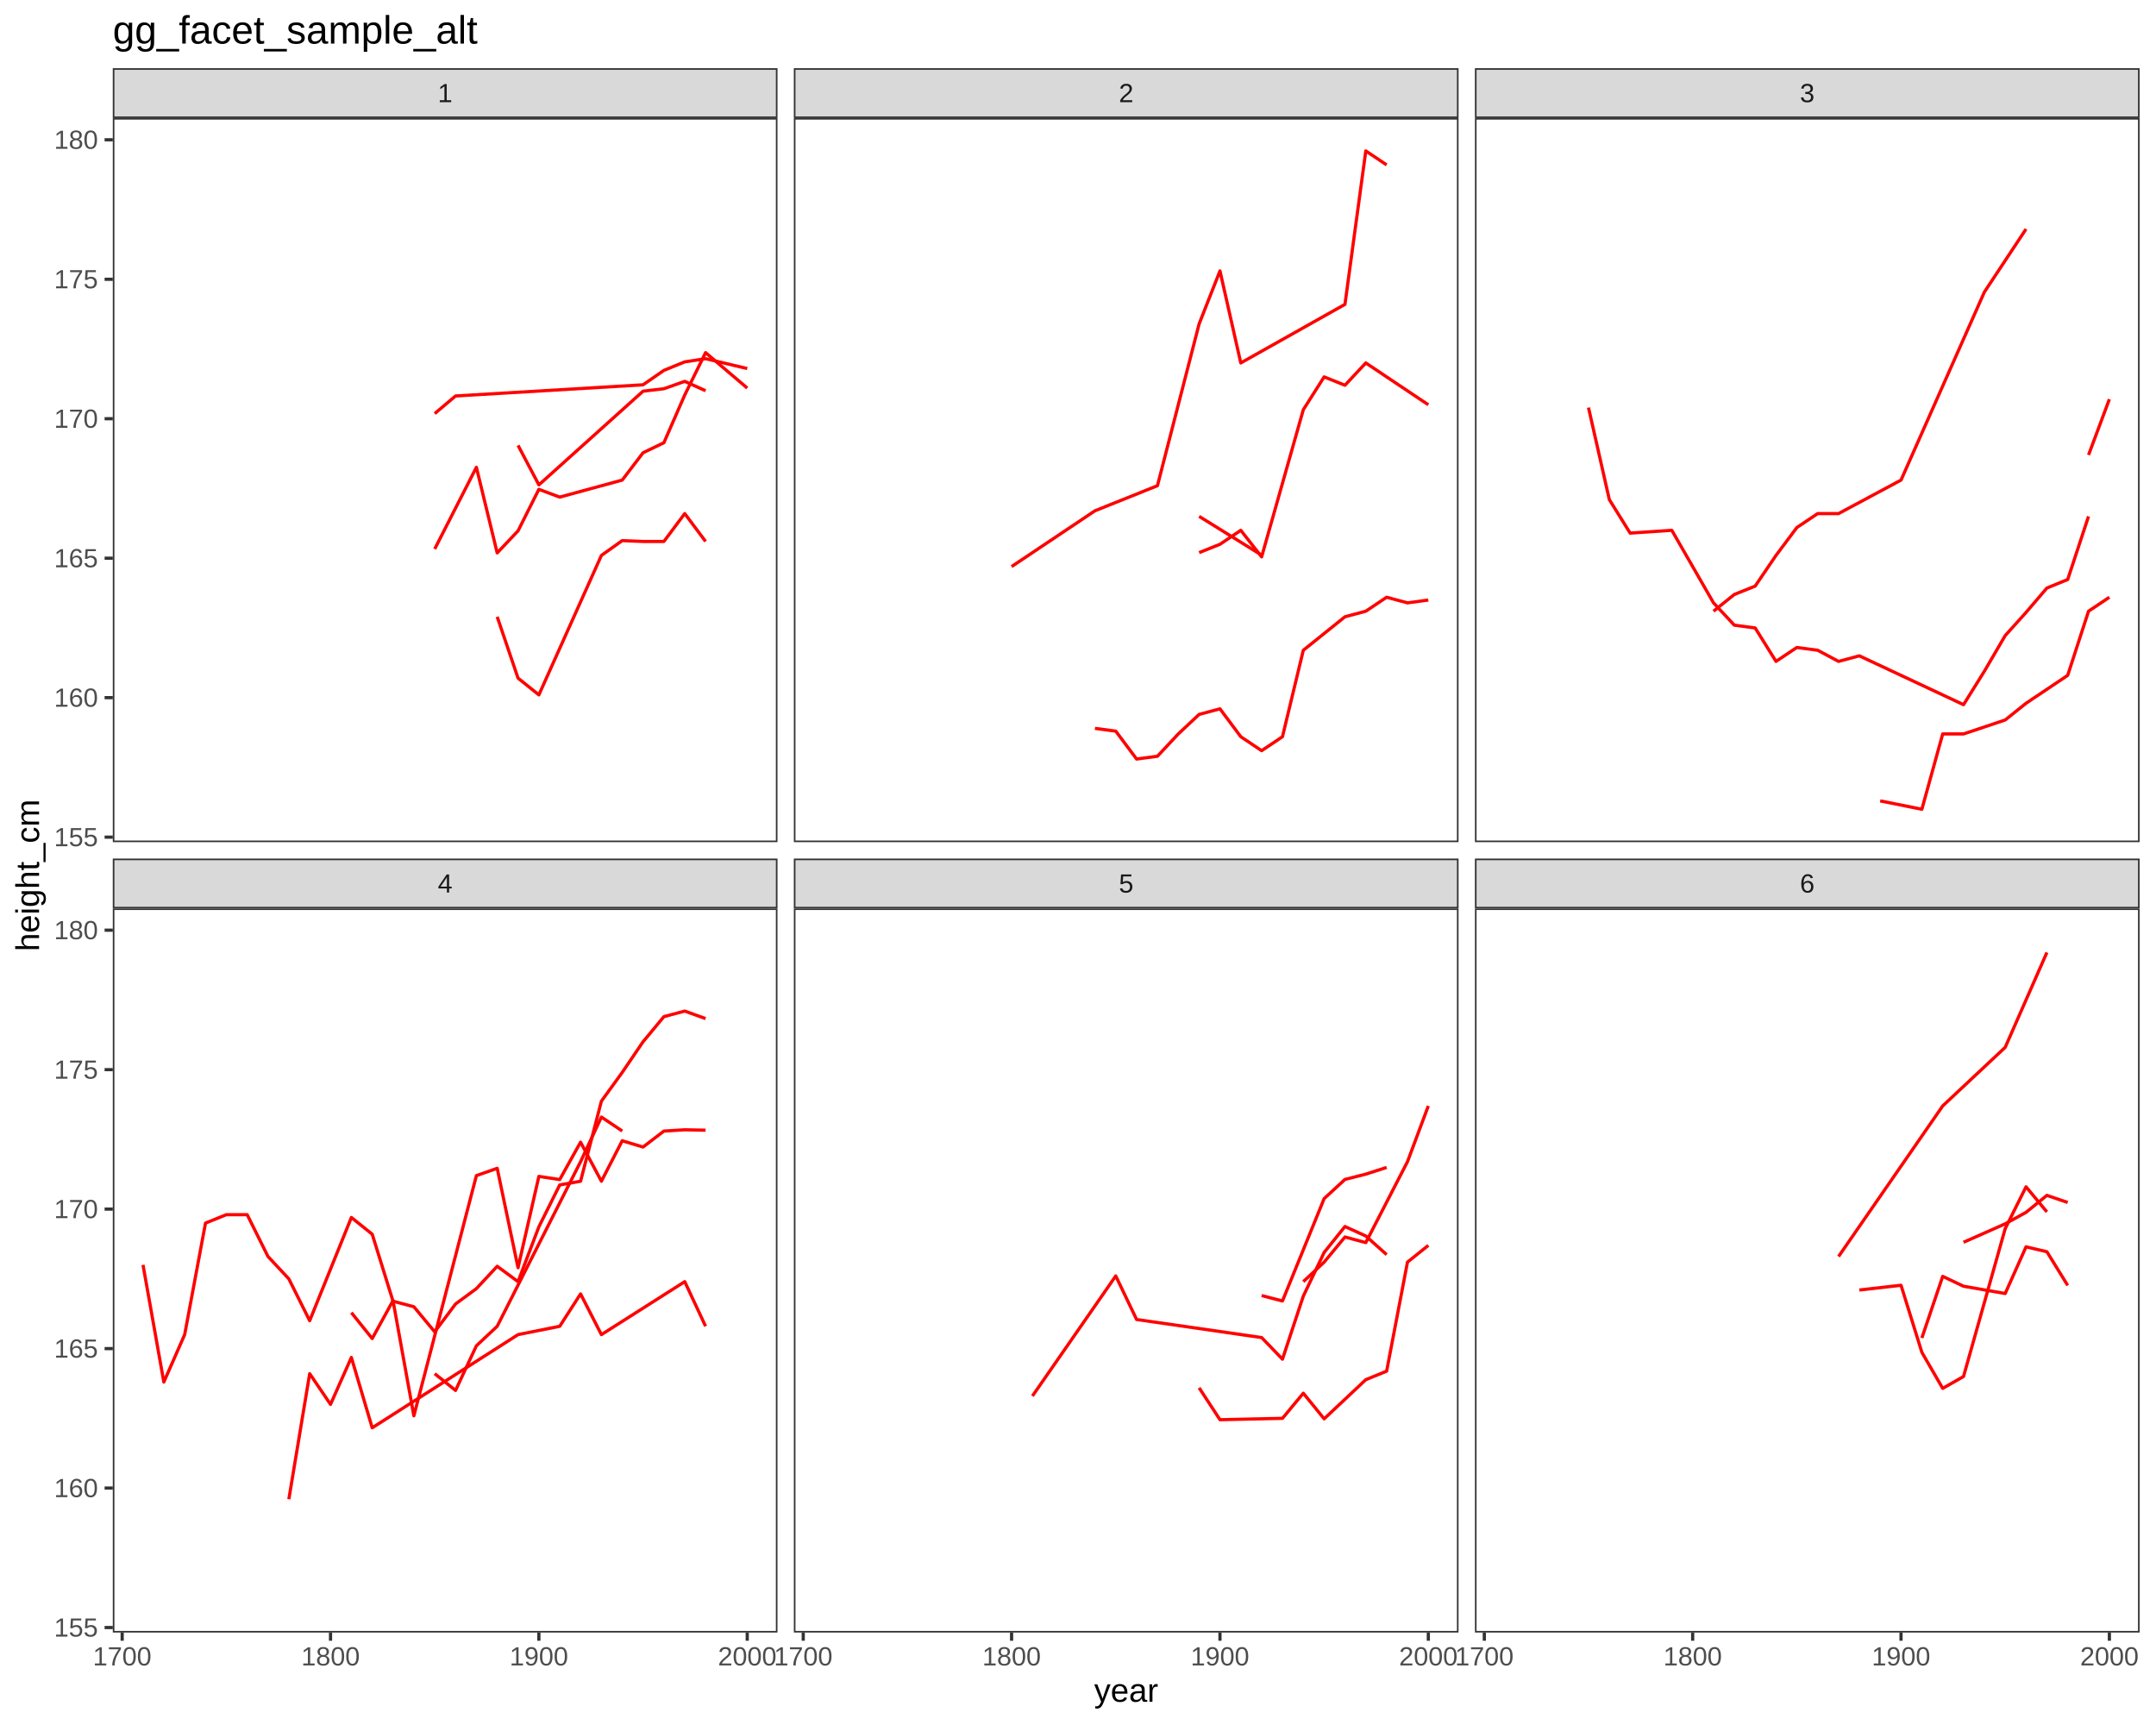
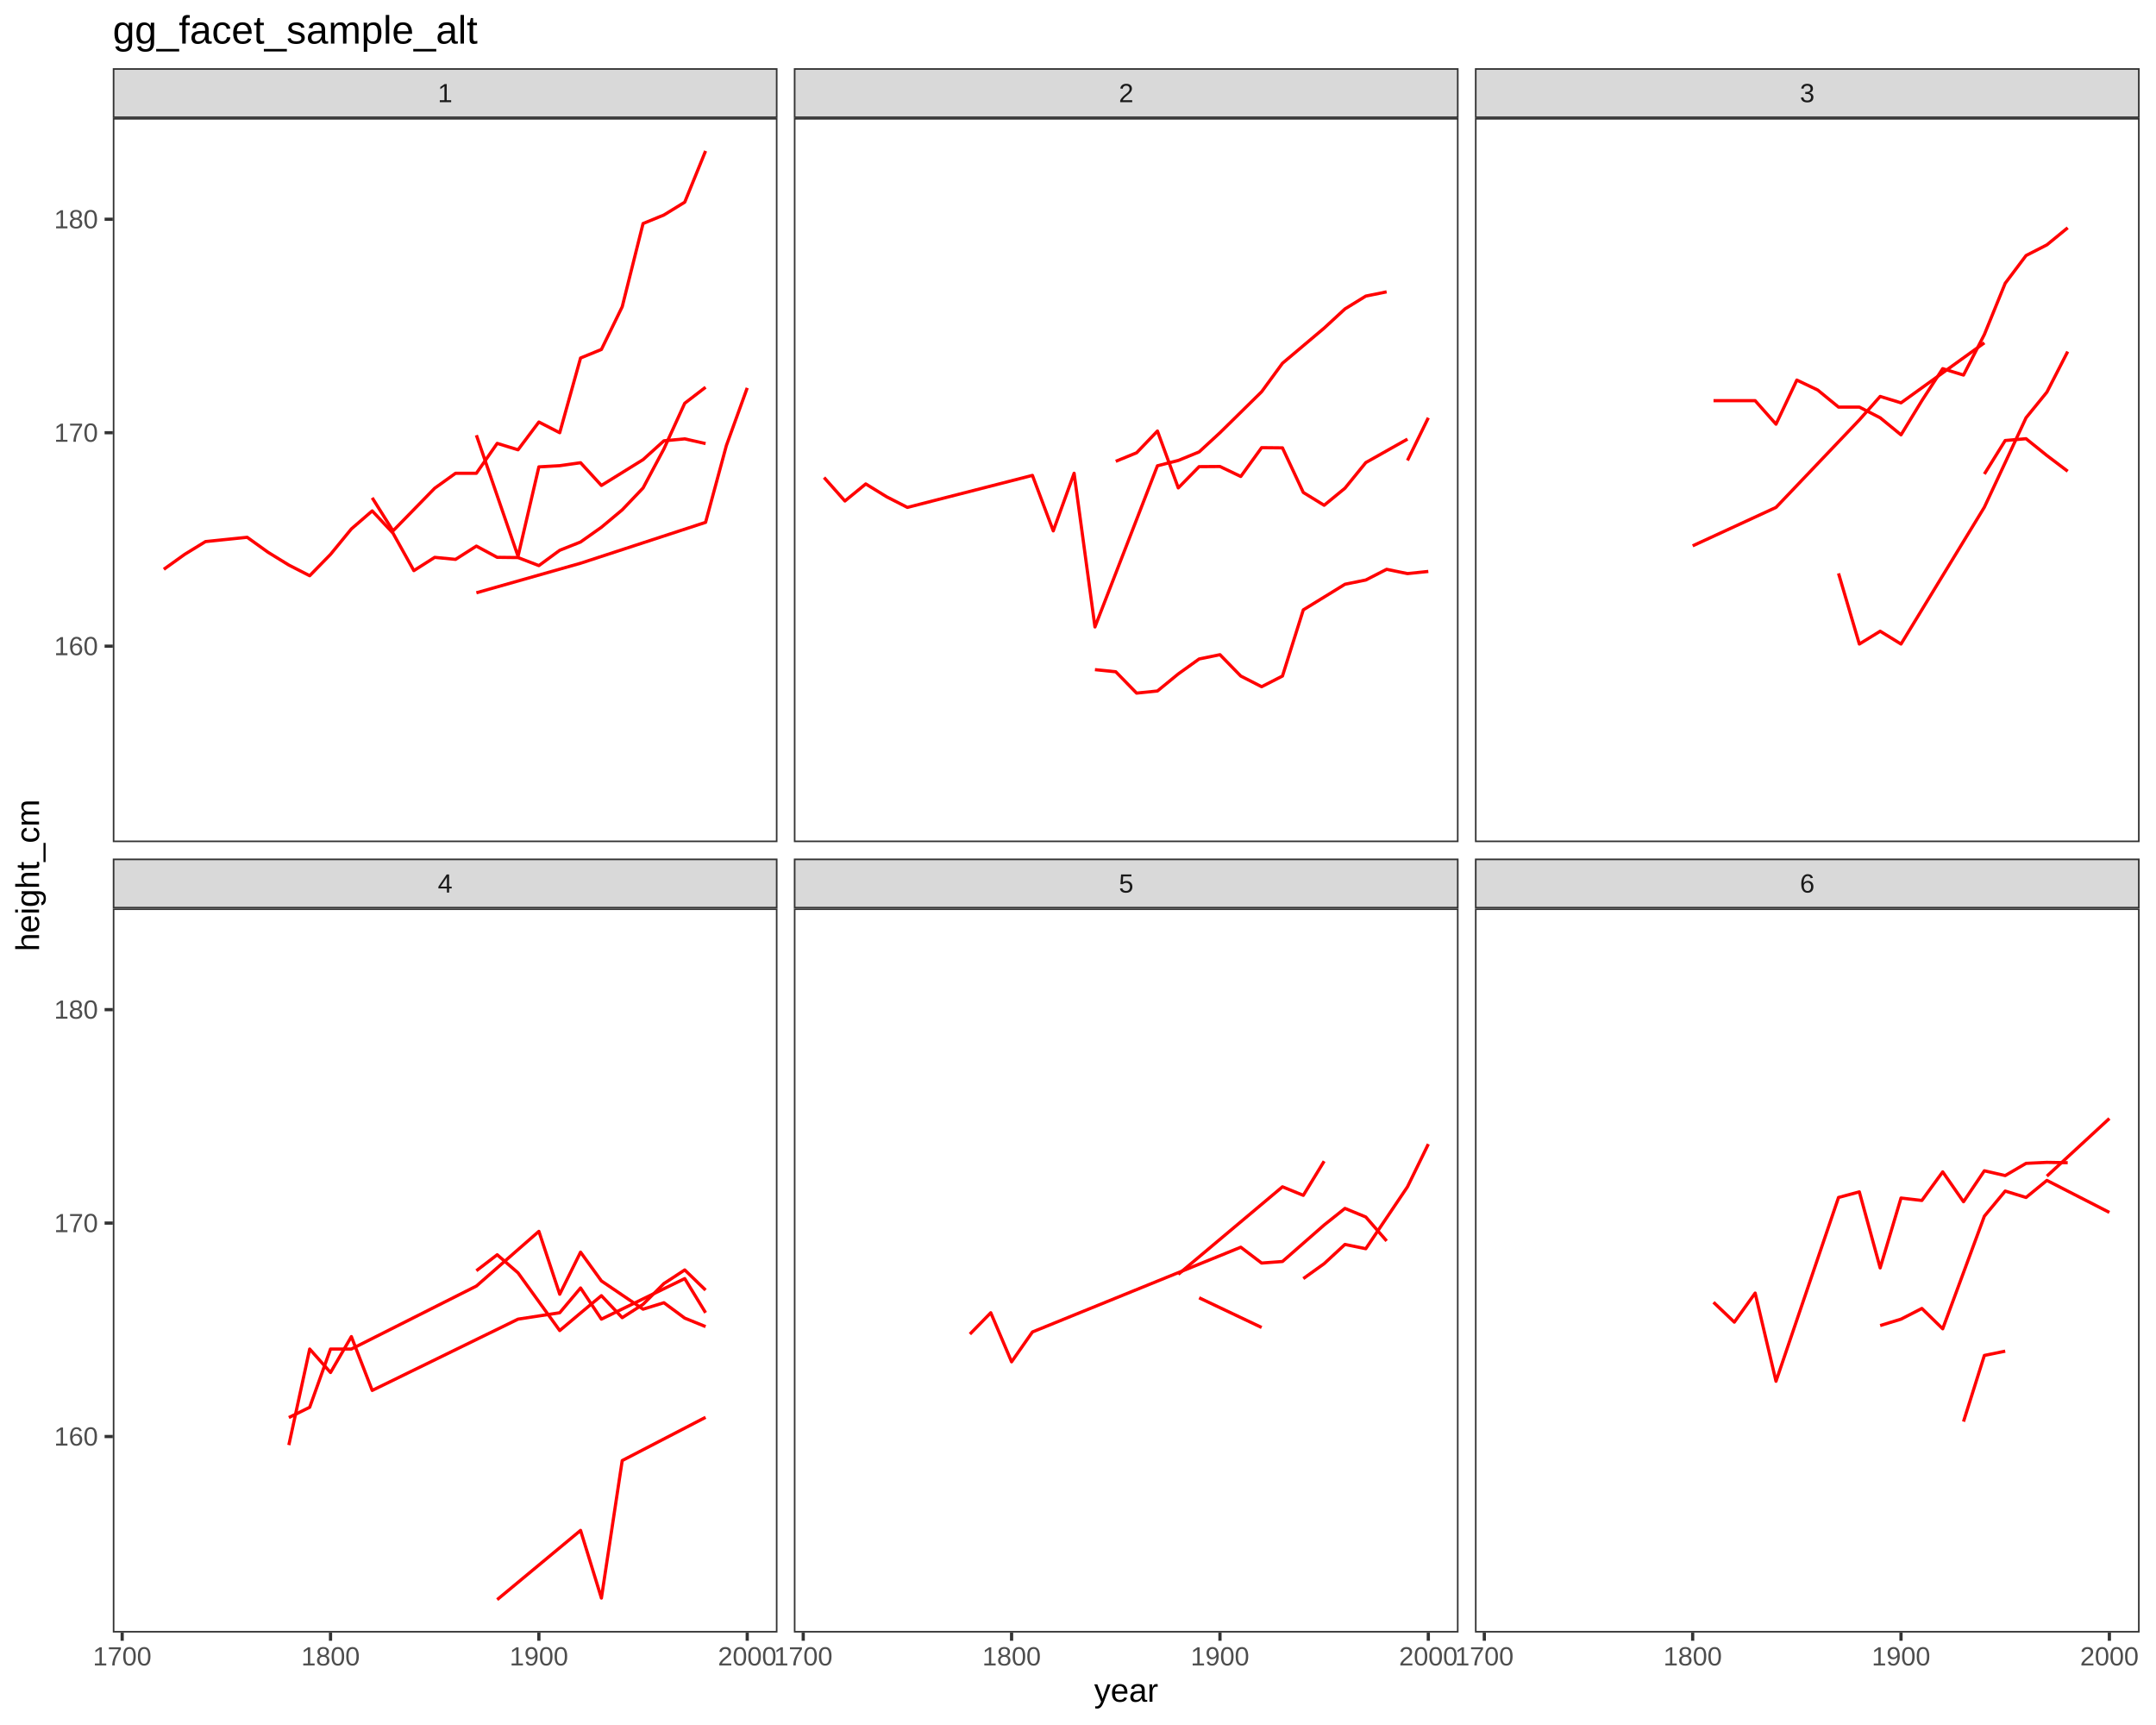
<svg xmlns="http://www.w3.org/2000/svg" viewBox="0 0 720.00 576.00">
  <defs>
    <style type="text/css">
    line, polyline, polygon, path, rect, circle {
      fill: none;
      stroke: #000000;
      stroke-linecap: round;
      stroke-linejoin: round;
      stroke-miterlimit: 10.00;
    }
  </style>
  </defs>
  <rect width="100%" height="100%" style="stroke: none; fill: #FFFFFF;" />
  <rect x="0.00" y="0.00" width="720.00" height="576.00" style="stroke-width: 1.07; stroke: #FFFFFF; fill: #FFFFFF;" />
  <defs>
    <clipPath id="cpMzcuNjd8MjU5LjYzfDI4MS4yMXwzOS40MQ==">
      <rect x="37.67" y="39.41" width="221.97" height="241.80" />
    </clipPath>
  </defs>
  <rect x="37.67" y="39.41" width="221.97" height="241.80" style="stroke-width: 1.07; stroke: none; fill: #FFFFFF;" clip-path="url(#cpMzcuNjd8MjU5LjYzfDI4MS4yMXwzOS40MQ==)" />
-   <polyline points="145.17,138.10 152.13,132.22 214.75,128.49 221.71,123.67 228.67,120.83 235.63,119.77 249.54,123.06 " style="stroke-width: 1.07; stroke: #FF0000; stroke-linecap: butt;" clip-path="url(#cpMzcuNjd8MjU5LjYzfDI4MS4yMXwzOS40MQ==)" />
-   <polyline points="145.17,183.32 159.09,156.03 166.04,184.62 173.00,177.26 179.96,163.39 186.92,165.99 207.79,160.31 214.75,151.18 221.71,147.83 228.67,131.90 235.63,117.75 249.54,129.58 " style="stroke-width: 1.07; stroke: #FF0000; stroke-linecap: butt;" clip-path="url(#cpMzcuNjd8MjU5LjYzfDI4MS4yMXwzOS40MQ==)" />
-   <polyline points="166.04,205.95 173.00,226.44 179.96,232.03 200.84,185.46 207.79,180.52 214.75,180.80 221.71,180.80 228.67,171.49 235.63,180.80 " style="stroke-width: 1.07; stroke: #FF0000; stroke-linecap: butt;" clip-path="url(#cpMzcuNjd8MjU5LjYzfDI4MS4yMXwzOS40MQ==)" />
-   <polyline points="173.00,148.72 179.96,161.90 214.75,130.62 221.71,129.80 228.67,127.34 235.63,130.47 " style="stroke-width: 1.07; stroke: #FF0000; stroke-linecap: butt;" clip-path="url(#cpMzcuNjd8MjU5LjYzfDI4MS4yMXwzOS40MQ==)" />
+   <polyline points="124.30,166.22 131.25,177.27 145.17,163.02 152.13,158.03 159.09,158.03 166.04,148.05 173.00,150.19 179.96,140.92 186.92,144.49 193.88,119.54 200.84,116.69 207.79,102.43 214.75,74.64 221.71,71.79 228.67,67.51 235.63,50.40 " style="stroke-width: 1.07; stroke: #FF0000; stroke-linecap: butt;" clip-path="url(#cpMzcuNjd8MjU5LjYzfDI4MS4yMXwzOS40MQ==)" />
+   <polyline points="159.09,145.31 173.00,185.75 179.96,155.89 186.92,155.50 193.88,154.51 200.84,162.10 214.75,153.48 221.71,147.19 228.67,146.54 235.63,148.12 " style="stroke-width: 1.07; stroke: #FF0000; stroke-linecap: butt;" clip-path="url(#cpMzcuNjd8MjU5LjYzfDI4MS4yMXwzOS40MQ==)" />
+   <polyline points="54.71,190.10 61.67,185.11 68.63,180.84 75.59,180.12 82.55,179.41 89.50,184.40 96.46,188.68 103.42,192.24 110.38,185.11 117.34,176.61 124.30,170.59 131.25,178.04 138.21,190.54 145.17,186.11 152.13,186.78 159.09,182.35 166.04,186.10 173.00,186.18 179.96,188.86 186.92,183.75 193.88,180.98 200.84,176.06 207.79,170.25 214.75,162.95 221.71,149.90 228.67,134.65 235.63,129.30 " style="stroke-width: 1.07; stroke: #FF0000; stroke-linecap: butt;" clip-path="url(#cpMzcuNjd8MjU5LjYzfDI4MS4yMXwzOS40MQ==)" />
+   <polyline points="159.09,197.94 193.88,188.07 235.63,174.42 242.58,148.76 249.54,129.52 " style="stroke-width: 1.07; stroke: #FF0000; stroke-linecap: butt;" clip-path="url(#cpMzcuNjd8MjU5LjYzfDI4MS4yMXwzOS40MQ==)" />
  <rect x="37.67" y="39.41" width="221.97" height="241.80" style="stroke-width: 1.07; stroke: #333333;" clip-path="url(#cpMzcuNjd8MjU5LjYzfDI4MS4yMXwzOS40MQ==)" />
  <defs>
    <clipPath id="cpMC4wMHw3MjAuMDB8NTc2LjAwfDAuMDA=">
      <rect x="0.00" y="0.00" width="720.00" height="576.00" />
    </clipPath>
  </defs>
  <defs>
    <clipPath id="cpMzcuNjd8MjU5LjYzfDU0NS4xM3wzMDMuMzM=">
      <rect x="37.67" y="303.33" width="221.97" height="241.80" />
    </clipPath>
  </defs>
  <rect x="37.67" y="303.33" width="221.97" height="241.80" style="stroke-width: 1.07; stroke: none; fill: #FFFFFF;" clip-path="url(#cpMzcuNjd8MjU5LjYzfDU0NS4xM3wzMDMuMzM=)" />
-   <polyline points="117.34,438.30 124.30,446.96 131.25,434.29 138.21,472.76 159.09,392.56 166.04,390.11 173.00,423.30 179.96,392.81 186.92,393.87 193.88,381.39 200.84,394.43 207.79,380.91 214.75,383.01 221.71,377.68 228.67,377.25 235.63,377.39 " style="stroke-width: 1.07; stroke: #FF0000; stroke-linecap: butt;" clip-path="url(#cpMzcuNjd8MjU5LjYzfDU0NS4xM3wzMDMuMzM=)" />
-   <polyline points="96.46,500.61 103.42,458.69 110.38,468.94 117.34,453.27 124.30,476.76 173.00,445.65 186.92,442.86 193.88,432.05 200.84,445.65 228.67,427.96 235.63,442.86 " style="stroke-width: 1.07; stroke: #FF0000; stroke-linecap: butt;" clip-path="url(#cpMzcuNjd8MjU5LjYzfDU0NS4xM3wzMDMuMzM=)" />
-   <polyline points="145.17,458.69 152.13,464.28 159.09,449.38 166.04,442.86 193.88,387.91 200.84,373.00 207.79,377.66 " style="stroke-width: 1.07; stroke: #FF0000; stroke-linecap: butt;" clip-path="url(#cpMzcuNjd8MjU5LjYzfDU0NS4xM3wzMDMuMzM=)" />
-   <polyline points="47.76,422.37 54.71,461.49 61.67,445.65 68.63,408.40 75.59,405.60 82.55,405.60 89.50,419.57 96.46,427.03 103.42,441.00 117.34,406.53 124.30,412.12 131.25,434.48 138.21,436.34 145.17,444.72 152.13,435.41 159.09,430.29 166.04,422.83 173.00,427.96 179.96,409.64 186.92,395.67 193.88,394.43 200.84,367.69 207.79,358.10 214.75,347.85 221.71,339.47 228.67,337.61 235.63,340.12 " style="stroke-width: 1.07; stroke: #FF0000; stroke-linecap: butt;" clip-path="url(#cpMzcuNjd8MjU5LjYzfDU0NS4xM3wzMDMuMzM=)" />
+   <polyline points="96.46,473.34 103.42,469.91 110.38,450.46 117.34,450.46 159.09,429.43 179.96,411.16 186.92,432.16 193.88,418.11 200.84,427.72 214.75,437.15 221.71,435.00 228.67,440.14 235.63,442.97 " style="stroke-width: 1.07; stroke: #FF0000; stroke-linecap: butt;" clip-path="url(#cpMzcuNjd8MjU5LjYzfDU0NS4xM3wzMDMuMzM=)" />
+   <polyline points="166.04,534.14 193.88,511.02 200.84,533.62 207.79,487.70 235.63,473.26 " style="stroke-width: 1.07; stroke: #FF0000; stroke-linecap: butt;" clip-path="url(#cpMzcuNjd8MjU5LjYzfDU0NS4xM3wzMDMuMzM=)" />
+   <polyline points="96.46,482.53 103.42,450.46 110.38,458.30 117.34,446.31 124.30,464.28 173.00,440.48 186.92,438.34 193.88,430.07 200.84,440.48 228.67,426.94 235.63,438.34 " style="stroke-width: 1.07; stroke: #FF0000; stroke-linecap: butt;" clip-path="url(#cpMzcuNjd8MjU5LjYzfDU0NS4xM3wzMDMuMzM=)" />
+   <polyline points="159.09,424.31 166.04,418.98 173.00,425.02 186.92,444.29 193.88,438.43 200.84,432.64 207.79,439.99 214.75,435.53 221.71,428.60 228.67,424.05 235.63,430.78 " style="stroke-width: 1.07; stroke: #FF0000; stroke-linecap: butt;" clip-path="url(#cpMzcuNjd8MjU5LjYzfDU0NS4xM3wzMDMuMzM=)" />
  <rect x="37.67" y="303.33" width="221.97" height="241.80" style="stroke-width: 1.07; stroke: #333333;" clip-path="url(#cpMzcuNjd8MjU5LjYzfDU0NS4xM3wzMDMuMzM=)" />
  <defs>
    <clipPath id="cpMC4wMHw3MjAuMDB8NTc2LjAwfDAuMDA=">
      <rect x="0.00" y="0.00" width="720.00" height="576.00" />
    </clipPath>
  </defs>
  <defs>
    <clipPath id="cpMjY1LjExfDQ4Ny4wOHwyODEuMjF8MzkuNDE=">
      <rect x="265.11" y="39.41" width="221.97" height="241.80" />
    </clipPath>
  </defs>
  <rect x="265.11" y="39.41" width="221.97" height="241.80" style="stroke-width: 1.07; stroke: none; fill: #FFFFFF;" clip-path="url(#cpMjY1LjExfDQ4Ny4wOHwyODEuMjF8MzkuNDE=)" />
-   <polyline points="337.82,189.19 365.66,170.56 386.53,162.18 400.45,108.15 407.41,90.46 414.36,121.19 449.15,101.63 456.11,50.40 463.07,55.06 " style="stroke-width: 1.07; stroke: #FF0000; stroke-linecap: butt;" clip-path="url(#cpMjY1LjExfDQ4Ny4wOHwyODEuMjF8MzkuNDE=)" />
-   <polyline points="365.66,243.21 372.61,244.14 379.57,253.45 386.53,252.52 393.49,245.07 400.45,238.55 407.41,236.69 414.36,246.00 421.32,250.66 428.28,246.00 435.24,217.13 442.20,211.54 449.15,205.95 456.11,204.09 463.07,199.43 470.03,201.30 476.99,200.36 " style="stroke-width: 1.07; stroke: #FF0000; stroke-linecap: butt;" clip-path="url(#cpMjY1LjExfDQ4Ny4wOHwyODEuMjF8MzkuNDE=)" />
-   <polyline points="400.45,172.42 421.32,185.37 " style="stroke-width: 1.07; stroke: #FF0000; stroke-linecap: butt;" clip-path="url(#cpMjY1LjExfDQ4Ny4wOHwyODEuMjF8MzkuNDE=)" />
-   <polyline points="400.45,184.53 407.41,181.74 414.36,177.08 421.32,185.95 435.24,136.81 442.20,125.85 449.15,128.64 456.11,121.19 476.99,135.16 " style="stroke-width: 1.07; stroke: #FF0000; stroke-linecap: butt;" clip-path="url(#cpMjY1LjExfDQ4Ny4wOHwyODEuMjF8MzkuNDE=)" />
+   <polyline points="470.03,153.75 476.99,139.50 " style="stroke-width: 1.07; stroke: #FF0000; stroke-linecap: butt;" clip-path="url(#cpMjY1LjExfDQ4Ny4wOHwyODEuMjF8MzkuNDE=)" />
+   <polyline points="275.20,159.45 282.16,167.29 289.12,161.59 296.07,165.87 303.03,169.43 344.78,158.74 351.74,177.27 358.70,158.03 365.66,209.35 386.53,155.53 393.49,153.75 400.45,150.90 407.41,144.49 421.32,130.81 428.28,121.30 442.20,109.56 449.15,103.15 456.11,98.87 463.07,97.45 " style="stroke-width: 1.07; stroke: #FF0000; stroke-linecap: butt;" clip-path="url(#cpMjY1LjExfDQ4Ny4wOHwyODEuMjF8MzkuNDE=)" />
+   <polyline points="365.66,223.60 372.61,224.31 379.57,231.44 386.53,230.73 393.49,225.03 400.45,220.04 407.41,218.61 414.36,225.74 421.32,229.30 428.28,225.74 435.24,203.64 442.20,199.37 449.15,195.09 456.11,193.67 463.07,190.10 470.03,191.53 476.99,190.81 " style="stroke-width: 1.07; stroke: #FF0000; stroke-linecap: butt;" clip-path="url(#cpMjY1LjExfDQ4Ny4wOHwyODEuMjF8MzkuNDE=)" />
+   <polyline points="372.61,154.04 379.57,151.19 386.53,143.92 393.49,162.92 400.45,155.82 407.41,155.77 414.36,159.10 421.32,149.48 428.28,149.55 435.24,164.44 442.20,168.72 449.15,163.02 456.11,154.46 470.03,146.62 " style="stroke-width: 1.07; stroke: #FF0000; stroke-linecap: butt;" clip-path="url(#cpMjY1LjExfDQ4Ny4wOHwyODEuMjF8MzkuNDE=)" />
  <rect x="265.11" y="39.41" width="221.97" height="241.80" style="stroke-width: 1.07; stroke: #333333;" clip-path="url(#cpMjY1LjExfDQ4Ny4wOHwyODEuMjF8MzkuNDE=)" />
  <defs>
    <clipPath id="cpMC4wMHw3MjAuMDB8NTc2LjAwfDAuMDA=">
      <rect x="0.00" y="0.00" width="720.00" height="576.00" />
    </clipPath>
  </defs>
  <defs>
    <clipPath id="cpMjY1LjExfDQ4Ny4wOHw1NDUuMTN8MzAzLjMz">
      <rect x="265.11" y="303.33" width="221.97" height="241.80" />
    </clipPath>
  </defs>
  <rect x="265.11" y="303.33" width="221.97" height="241.80" style="stroke-width: 1.07; stroke: none; fill: #FFFFFF;" clip-path="url(#cpMjY1LjExfDQ4Ny4wOHw1NDUuMTN8MzAzLjMz)" />
-   <polyline points="400.45,463.41 407.41,474.06 428.28,473.60 435.24,465.21 442.20,473.76 449.15,467.24 456.11,460.69 463.07,457.85 470.03,421.44 476.99,415.85 " style="stroke-width: 1.07; stroke: #FF0000; stroke-linecap: butt;" clip-path="url(#cpMjY1LjExfDQ4Ny4wOHw1NDUuMTN8MzAzLjMz)" />
-   <polyline points="344.78,466.15 372.61,426.05 379.57,440.60 421.32,446.63 428.28,453.85 435.24,432.80 442.20,418.21 449.15,409.55 456.11,412.72 463.07,418.93 " style="stroke-width: 1.07; stroke: #FF0000; stroke-linecap: butt;" clip-path="url(#cpMjY1LjExfDQ4Ny4wOHw1NDUuMTN8MzAzLjMz)" />
-   <polyline points="435.24,427.96 442.20,421.44 449.15,413.05 456.11,414.92 470.03,387.91 476.99,369.28 " style="stroke-width: 1.07; stroke: #FF0000; stroke-linecap: butt;" clip-path="url(#cpMjY1LjExfDQ4Ny4wOHw1NDUuMTN8MzAzLjMz)" />
-   <polyline points="421.32,432.61 428.28,434.41 442.20,400.23 449.15,393.83 456.11,392.06 463.07,389.82 " style="stroke-width: 1.07; stroke: #FF0000; stroke-linecap: butt;" clip-path="url(#cpMjY1LjExfDQ4Ny4wOHw1NDUuMTN8MzAzLjMz)" />
+   <polyline points="323.91,445.47 330.87,438.34 337.82,454.73 344.78,444.76 414.36,416.46 421.32,421.75 428.28,421.23 442.20,409.04 449.15,403.50 456.11,406.37 463.07,414.37 " style="stroke-width: 1.07; stroke: #FF0000; stroke-linecap: butt;" clip-path="url(#cpMjY1LjExfDQ4Ny4wOHw1NDUuMTN8MzAzLjMz)" />
+   <polyline points="393.49,425.51 428.28,396.29 435.24,399.14 442.20,387.74 " style="stroke-width: 1.07; stroke: #FF0000; stroke-linecap: butt;" clip-path="url(#cpMjY1LjExfDQ4Ny4wOHw1NDUuMTN8MzAzLjMz)" />
+   <polyline points="435.24,426.94 442.20,421.95 449.15,415.53 456.11,416.96 470.03,396.29 476.99,382.03 " style="stroke-width: 1.07; stroke: #FF0000; stroke-linecap: butt;" clip-path="url(#cpMjY1LjExfDQ4Ny4wOHw1NDUuMTN8MzAzLjMz)" />
+   <polyline points="400.45,433.35 421.32,443.26 " style="stroke-width: 1.07; stroke: #FF0000; stroke-linecap: butt;" clip-path="url(#cpMjY1LjExfDQ4Ny4wOHw1NDUuMTN8MzAzLjMz)" />
  <rect x="265.11" y="303.33" width="221.97" height="241.80" style="stroke-width: 1.07; stroke: #333333;" clip-path="url(#cpMjY1LjExfDQ4Ny4wOHw1NDUuMTN8MzAzLjMz)" />
  <defs>
    <clipPath id="cpMC4wMHw3MjAuMDB8NTc2LjAwfDAuMDA=">
      <rect x="0.00" y="0.00" width="720.00" height="576.00" />
    </clipPath>
  </defs>
  <defs>
    <clipPath id="cpNDkyLjU2fDcxNC41MnwyODEuMjF8MzkuNDE=">
      <rect x="492.56" y="39.41" width="221.97" height="241.80" />
    </clipPath>
  </defs>
  <rect x="492.56" y="39.41" width="221.97" height="241.80" style="stroke-width: 1.07; stroke: none; fill: #FFFFFF;" clip-path="url(#cpNDkyLjU2fDcxNC41MnwyODEuMjF8MzkuNDE=)" />
-   <polyline points="572.23,204.09 579.18,198.50 586.14,195.71 593.10,185.46 600.06,176.15 607.02,171.49 613.98,171.49 634.85,160.31 662.68,97.53 676.60,76.48 " style="stroke-width: 1.07; stroke: #FF0000; stroke-linecap: butt;" clip-path="url(#cpNDkyLjU2fDcxNC41MnwyODEuMjF8MzkuNDE=)" />
-   <polyline points="697.47,151.93 704.43,133.30 " style="stroke-width: 1.07; stroke: #FF0000; stroke-linecap: butt;" clip-path="url(#cpNDkyLjU2fDcxNC41MnwyODEuMjF8MzkuNDE=)" />
-   <polyline points="627.89,267.43 641.81,270.22 648.77,245.07 655.72,245.07 669.64,240.41 676.60,234.83 683.56,230.17 690.51,225.51 697.47,204.09 704.43,199.43 " style="stroke-width: 1.07; stroke: #FF0000; stroke-linecap: butt;" clip-path="url(#cpNDkyLjU2fDcxNC41MnwyODEuMjF8MzkuNDE=)" />
-   <polyline points="530.48,136.10 537.44,166.83 544.39,178.01 558.31,177.08 572.23,201.30 579.18,208.75 586.14,209.68 593.10,220.85 600.06,216.20 607.02,217.13 613.98,220.85 620.93,218.99 655.72,235.30 662.68,224.14 669.64,212.23 676.60,204.50 683.56,196.35 690.51,193.51 697.47,172.42 " style="stroke-width: 1.07; stroke: #FF0000; stroke-linecap: butt;" clip-path="url(#cpNDkyLjU2fDcxNC41MnwyODEuMjF8MzkuNDE=)" />
+   <polyline points="572.23,133.79 579.18,133.79 586.14,133.79 593.10,141.64 600.06,126.91 607.02,130.23 613.98,135.93 620.93,135.93 627.89,139.50 634.85,145.20 641.81,133.79 648.77,123.10 655.72,125.24 662.68,111.70 669.64,94.59 676.60,85.33 683.56,81.76 690.51,76.06 " style="stroke-width: 1.07; stroke: #FF0000; stroke-linecap: butt;" clip-path="url(#cpNDkyLjU2fDcxNC41MnwyODEuMjF8MzkuNDE=)" />
+   <polyline points="565.27,182.26 593.10,169.43 620.93,140.21 627.89,132.37 634.85,134.51 662.68,114.47 " style="stroke-width: 1.07; stroke: #FF0000; stroke-linecap: butt;" clip-path="url(#cpNDkyLjU2fDcxNC41MnwyODEuMjF8MzkuNDE=)" />
+   <polyline points="613.98,191.46 620.93,215.05 627.89,210.77 634.85,215.05 662.68,169.36 669.64,154.46 676.60,139.50 683.56,130.94 690.51,117.40 " style="stroke-width: 1.07; stroke: #FF0000; stroke-linecap: butt;" clip-path="url(#cpNDkyLjU2fDcxNC41MnwyODEuMjF8MzkuNDE=)" />
+   <polyline points="662.68,158.29 669.64,147.09 676.60,146.49 683.56,152.10 690.51,157.36 " style="stroke-width: 1.07; stroke: #FF0000; stroke-linecap: butt;" clip-path="url(#cpNDkyLjU2fDcxNC41MnwyODEuMjF8MzkuNDE=)" />
  <rect x="492.56" y="39.41" width="221.97" height="241.80" style="stroke-width: 1.07; stroke: #333333;" clip-path="url(#cpNDkyLjU2fDcxNC41MnwyODEuMjF8MzkuNDE=)" />
  <defs>
    <clipPath id="cpMC4wMHw3MjAuMDB8NTc2LjAwfDAuMDA=">
      <rect x="0.00" y="0.00" width="720.00" height="576.00" />
    </clipPath>
  </defs>
  <defs>
    <clipPath id="cpNDkyLjU2fDcxNC41Mnw1NDUuMTN8MzAzLjMz">
      <rect x="492.56" y="303.33" width="221.97" height="241.80" />
    </clipPath>
  </defs>
  <rect x="492.56" y="303.33" width="221.97" height="241.80" style="stroke-width: 1.07; stroke: none; fill: #FFFFFF;" clip-path="url(#cpNDkyLjU2fDcxNC41Mnw1NDUuMTN8MzAzLjMz)" />
-   <polyline points="620.93,430.75 634.85,429.17 641.81,451.56 648.77,463.60 655.72,459.63 669.64,410.26 676.60,396.29 683.56,404.67 " style="stroke-width: 1.07; stroke: #FF0000; stroke-linecap: butt;" clip-path="url(#cpNDkyLjU2fDcxNC41Mnw1NDUuMTN8MzAzLjMz)" />
-   <polyline points="641.81,446.77 648.77,426.19 655.72,429.49 669.64,431.92 676.60,416.33 683.56,417.97 690.51,429.22 " style="stroke-width: 1.07; stroke: #FF0000; stroke-linecap: butt;" clip-path="url(#cpNDkyLjU2fDcxNC41Mnw1NDUuMTN8MzAzLjMz)" />
-   <polyline points="613.98,419.57 648.77,369.28 669.64,349.72 683.56,318.05 " style="stroke-width: 1.07; stroke: #FF0000; stroke-linecap: butt;" clip-path="url(#cpNDkyLjU2fDcxNC41Mnw1NDUuMTN8MzAzLjMz)" />
-   <polyline points="655.72,414.81 669.64,408.65 676.60,404.82 683.56,399.15 690.51,401.52 " style="stroke-width: 1.07; stroke: #FF0000; stroke-linecap: butt;" clip-path="url(#cpNDkyLjU2fDcxNC41Mnw1NDUuMTN8MzAzLjMz)" />
+   <polyline points="655.72,474.69 662.68,452.60 669.64,451.17 " style="stroke-width: 1.07; stroke: #FF0000; stroke-linecap: butt;" clip-path="url(#cpNDkyLjU2fDcxNC41Mnw1NDUuMTN8MzAzLjMz)" />
+   <polyline points="572.23,434.85 579.18,441.48 586.14,431.78 593.10,461.22 613.98,399.85 620.93,397.98 627.89,423.37 634.85,400.04 641.81,400.85 648.77,391.30 655.72,401.28 662.68,390.94 669.64,392.54 676.60,388.46 683.56,388.13 690.51,388.24 " style="stroke-width: 1.07; stroke: #FF0000; stroke-linecap: butt;" clip-path="url(#cpNDkyLjU2fDcxNC41Mnw1NDUuMTN8MzAzLjMz)" />
+   <polyline points="683.56,392.73 704.43,373.48 " style="stroke-width: 1.07; stroke: #FF0000; stroke-linecap: butt;" clip-path="url(#cpNDkyLjU2fDcxNC41Mnw1NDUuMTN8MzAzLjMz)" />
+   <polyline points="627.89,442.62 634.85,440.48 641.81,436.91 648.77,443.71 662.68,406.10 669.64,397.71 676.60,399.85 683.56,394.15 704.43,404.84 " style="stroke-width: 1.07; stroke: #FF0000; stroke-linecap: butt;" clip-path="url(#cpNDkyLjU2fDcxNC41Mnw1NDUuMTN8MzAzLjMz)" />
  <rect x="492.56" y="303.33" width="221.97" height="241.80" style="stroke-width: 1.07; stroke: #333333;" clip-path="url(#cpNDkyLjU2fDcxNC41Mnw1NDUuMTN8MzAzLjMz)" />
  <defs>
    <clipPath id="cpMC4wMHw3MjAuMDB8NTc2LjAwfDAuMDA=">
      <rect x="0.00" y="0.00" width="720.00" height="576.00" />
    </clipPath>
  </defs>
  <defs>
    <clipPath id="cpMzcuNjd8MjU5LjYzfDMwMy4zM3wyODYuNjk=">
      <rect x="37.67" y="286.69" width="221.97" height="16.64" />
    </clipPath>
  </defs>
  <rect x="37.67" y="286.69" width="221.97" height="16.64" style="stroke-width: 1.07; stroke: #333333; fill: #D9D9D9;" clip-path="url(#cpMzcuNjd8MjU5LjYzfDMwMy4zM3wyODYuNjk=)" />
  <g clip-path="url(#cpMzcuNjd8MjU5LjYzfDMwMy4zM3wyODYuNjk=)">
    <text x="146.20" y="298.04" style="font-size: 8.80px; fill: #1A1A1A; font-family: Liberation Sans;" textLength="4.89px" lengthAdjust="spacingAndGlyphs">4</text>
  </g>
  <defs>
    <clipPath id="cpMC4wMHw3MjAuMDB8NTc2LjAwfDAuMDA=">
      <rect x="0.00" y="0.00" width="720.00" height="576.00" />
    </clipPath>
  </defs>
  <defs>
    <clipPath id="cpMjY1LjExfDQ4Ny4wOHwzMDMuMzN8Mjg2LjY5">
      <rect x="265.11" y="286.69" width="221.97" height="16.64" />
    </clipPath>
  </defs>
  <rect x="265.11" y="286.69" width="221.97" height="16.64" style="stroke-width: 1.07; stroke: #333333; fill: #D9D9D9;" clip-path="url(#cpMjY1LjExfDQ4Ny4wOHwzMDMuMzN8Mjg2LjY5)" />
  <g clip-path="url(#cpMjY1LjExfDQ4Ny4wOHwzMDMuMzN8Mjg2LjY5)">
    <text x="373.65" y="298.04" style="font-size: 8.80px; fill: #1A1A1A; font-family: Liberation Sans;" textLength="4.89px" lengthAdjust="spacingAndGlyphs">5</text>
  </g>
  <defs>
    <clipPath id="cpMC4wMHw3MjAuMDB8NTc2LjAwfDAuMDA=">
      <rect x="0.00" y="0.00" width="720.00" height="576.00" />
    </clipPath>
  </defs>
  <defs>
    <clipPath id="cpNDkyLjU2fDcxNC41MnwzMDMuMzN8Mjg2LjY5">
      <rect x="492.56" y="286.69" width="221.97" height="16.64" />
    </clipPath>
  </defs>
  <rect x="492.56" y="286.69" width="221.97" height="16.64" style="stroke-width: 1.07; stroke: #333333; fill: #D9D9D9;" clip-path="url(#cpNDkyLjU2fDcxNC41MnwzMDMuMzN8Mjg2LjY5)" />
  <g clip-path="url(#cpNDkyLjU2fDcxNC41MnwzMDMuMzN8Mjg2LjY5)">
    <text x="601.09" y="298.04" style="font-size: 8.80px; fill: #1A1A1A; font-family: Liberation Sans;" textLength="4.89px" lengthAdjust="spacingAndGlyphs">6</text>
  </g>
  <defs>
    <clipPath id="cpMC4wMHw3MjAuMDB8NTc2LjAwfDAuMDA=">
      <rect x="0.00" y="0.00" width="720.00" height="576.00" />
    </clipPath>
  </defs>
  <defs>
    <clipPath id="cpMzcuNjd8MjU5LjYzfDM5LjQxfDIyLjc3">
      <rect x="37.67" y="22.77" width="221.97" height="16.64" />
    </clipPath>
  </defs>
  <rect x="37.67" y="22.77" width="221.97" height="16.64" style="stroke-width: 1.07; stroke: #333333; fill: #D9D9D9;" clip-path="url(#cpMzcuNjd8MjU5LjYzfDM5LjQxfDIyLjc3)" />
  <g clip-path="url(#cpMzcuNjd8MjU5LjYzfDM5LjQxfDIyLjc3)">
    <text x="146.20" y="34.12" style="font-size: 8.80px; fill: #1A1A1A; font-family: Liberation Sans;" textLength="4.89px" lengthAdjust="spacingAndGlyphs">1</text>
  </g>
  <defs>
    <clipPath id="cpMC4wMHw3MjAuMDB8NTc2LjAwfDAuMDA=">
      <rect x="0.00" y="0.00" width="720.00" height="576.00" />
    </clipPath>
  </defs>
  <defs>
    <clipPath id="cpMjY1LjExfDQ4Ny4wOHwzOS40MXwyMi43Nw==">
      <rect x="265.11" y="22.77" width="221.97" height="16.64" />
    </clipPath>
  </defs>
  <rect x="265.11" y="22.77" width="221.97" height="16.64" style="stroke-width: 1.07; stroke: #333333; fill: #D9D9D9;" clip-path="url(#cpMjY1LjExfDQ4Ny4wOHwzOS40MXwyMi43Nw==)" />
  <g clip-path="url(#cpMjY1LjExfDQ4Ny4wOHwzOS40MXwyMi43Nw==)">
    <text x="373.65" y="34.12" style="font-size: 8.80px; fill: #1A1A1A; font-family: Liberation Sans;" textLength="4.89px" lengthAdjust="spacingAndGlyphs">2</text>
  </g>
  <defs>
    <clipPath id="cpMC4wMHw3MjAuMDB8NTc2LjAwfDAuMDA=">
      <rect x="0.00" y="0.00" width="720.00" height="576.00" />
    </clipPath>
  </defs>
  <defs>
    <clipPath id="cpNDkyLjU2fDcxNC41MnwzOS40MXwyMi43Nw==">
      <rect x="492.56" y="22.77" width="221.97" height="16.64" />
    </clipPath>
  </defs>
  <rect x="492.56" y="22.77" width="221.97" height="16.64" style="stroke-width: 1.07; stroke: #333333; fill: #D9D9D9;" clip-path="url(#cpNDkyLjU2fDcxNC41MnwzOS40MXwyMi43Nw==)" />
  <g clip-path="url(#cpNDkyLjU2fDcxNC41MnwzOS40MXwyMi43Nw==)">
    <text x="601.09" y="34.12" style="font-size: 8.80px; fill: #1A1A1A; font-family: Liberation Sans;" textLength="4.89px" lengthAdjust="spacingAndGlyphs">3</text>
  </g>
  <defs>
    <clipPath id="cpMC4wMHw3MjAuMDB8NTc2LjAwfDAuMDA=">
      <rect x="0.00" y="0.00" width="720.00" height="576.00" />
    </clipPath>
  </defs>
  <polyline points="40.80,547.87 40.80,545.13 " style="stroke-width: 1.07; stroke: #333333; stroke-linecap: butt;" clip-path="url(#cpMC4wMHw3MjAuMDB8NTc2LjAwfDAuMDA=)" />
  <polyline points="110.38,547.87 110.38,545.13 " style="stroke-width: 1.07; stroke: #333333; stroke-linecap: butt;" clip-path="url(#cpMC4wMHw3MjAuMDB8NTc2LjAwfDAuMDA=)" />
  <polyline points="179.96,547.87 179.96,545.13 " style="stroke-width: 1.07; stroke: #333333; stroke-linecap: butt;" clip-path="url(#cpMC4wMHw3MjAuMDB8NTc2LjAwfDAuMDA=)" />
  <polyline points="249.54,547.87 249.54,545.13 " style="stroke-width: 1.07; stroke: #333333; stroke-linecap: butt;" clip-path="url(#cpMC4wMHw3MjAuMDB8NTc2LjAwfDAuMDA=)" />
  <g clip-path="url(#cpMC4wMHw3MjAuMDB8NTc2LjAwfDAuMDA=)">
    <text x="31.02" y="556.11" style="font-size: 8.80px; fill: #4D4D4D; font-family: Liberation Sans;" textLength="19.56px" lengthAdjust="spacingAndGlyphs">1700</text>
  </g>
  <g clip-path="url(#cpMC4wMHw3MjAuMDB8NTc2LjAwfDAuMDA=)">
    <text x="100.60" y="556.11" style="font-size: 8.80px; fill: #4D4D4D; font-family: Liberation Sans;" textLength="19.56px" lengthAdjust="spacingAndGlyphs">1800</text>
  </g>
  <g clip-path="url(#cpMC4wMHw3MjAuMDB8NTc2LjAwfDAuMDA=)">
    <text x="170.18" y="556.11" style="font-size: 8.80px; fill: #4D4D4D; font-family: Liberation Sans;" textLength="19.56px" lengthAdjust="spacingAndGlyphs">1900</text>
  </g>
  <g clip-path="url(#cpMC4wMHw3MjAuMDB8NTc2LjAwfDAuMDA=)">
    <text x="239.76" y="556.11" style="font-size: 8.80px; fill: #4D4D4D; font-family: Liberation Sans;" textLength="19.56px" lengthAdjust="spacingAndGlyphs">2000</text>
  </g>
  <polyline points="268.24,547.87 268.24,545.13 " style="stroke-width: 1.07; stroke: #333333; stroke-linecap: butt;" clip-path="url(#cpMC4wMHw3MjAuMDB8NTc2LjAwfDAuMDA=)" />
  <polyline points="337.82,547.87 337.82,545.13 " style="stroke-width: 1.07; stroke: #333333; stroke-linecap: butt;" clip-path="url(#cpMC4wMHw3MjAuMDB8NTc2LjAwfDAuMDA=)" />
  <polyline points="407.41,547.87 407.41,545.13 " style="stroke-width: 1.07; stroke: #333333; stroke-linecap: butt;" clip-path="url(#cpMC4wMHw3MjAuMDB8NTc2LjAwfDAuMDA=)" />
  <polyline points="476.99,547.87 476.99,545.13 " style="stroke-width: 1.07; stroke: #333333; stroke-linecap: butt;" clip-path="url(#cpMC4wMHw3MjAuMDB8NTc2LjAwfDAuMDA=)" />
  <g clip-path="url(#cpMC4wMHw3MjAuMDB8NTc2LjAwfDAuMDA=)">
    <text x="258.46" y="556.11" style="font-size: 8.80px; fill: #4D4D4D; font-family: Liberation Sans;" textLength="19.56px" lengthAdjust="spacingAndGlyphs">1700</text>
  </g>
  <g clip-path="url(#cpMC4wMHw3MjAuMDB8NTc2LjAwfDAuMDA=)">
    <text x="328.04" y="556.11" style="font-size: 8.80px; fill: #4D4D4D; font-family: Liberation Sans;" textLength="19.56px" lengthAdjust="spacingAndGlyphs">1800</text>
  </g>
  <g clip-path="url(#cpMC4wMHw3MjAuMDB8NTc2LjAwfDAuMDA=)">
    <text x="397.62" y="556.11" style="font-size: 8.80px; fill: #4D4D4D; font-family: Liberation Sans;" textLength="19.56px" lengthAdjust="spacingAndGlyphs">1900</text>
  </g>
  <g clip-path="url(#cpMC4wMHw3MjAuMDB8NTc2LjAwfDAuMDA=)">
    <text x="467.21" y="556.11" style="font-size: 8.80px; fill: #4D4D4D; font-family: Liberation Sans;" textLength="19.56px" lengthAdjust="spacingAndGlyphs">2000</text>
  </g>
  <polyline points="495.69,547.87 495.69,545.13 " style="stroke-width: 1.07; stroke: #333333; stroke-linecap: butt;" clip-path="url(#cpMC4wMHw3MjAuMDB8NTc2LjAwfDAuMDA=)" />
  <polyline points="565.27,547.87 565.27,545.13 " style="stroke-width: 1.07; stroke: #333333; stroke-linecap: butt;" clip-path="url(#cpMC4wMHw3MjAuMDB8NTc2LjAwfDAuMDA=)" />
  <polyline points="634.85,547.87 634.85,545.13 " style="stroke-width: 1.07; stroke: #333333; stroke-linecap: butt;" clip-path="url(#cpMC4wMHw3MjAuMDB8NTc2LjAwfDAuMDA=)" />
  <polyline points="704.43,547.87 704.43,545.13 " style="stroke-width: 1.07; stroke: #333333; stroke-linecap: butt;" clip-path="url(#cpMC4wMHw3MjAuMDB8NTc2LjAwfDAuMDA=)" />
  <g clip-path="url(#cpMC4wMHw3MjAuMDB8NTc2LjAwfDAuMDA=)">
    <text x="485.91" y="556.11" style="font-size: 8.80px; fill: #4D4D4D; font-family: Liberation Sans;" textLength="19.56px" lengthAdjust="spacingAndGlyphs">1700</text>
  </g>
  <g clip-path="url(#cpMC4wMHw3MjAuMDB8NTc2LjAwfDAuMDA=)">
    <text x="555.49" y="556.11" style="font-size: 8.80px; fill: #4D4D4D; font-family: Liberation Sans;" textLength="19.56px" lengthAdjust="spacingAndGlyphs">1800</text>
  </g>
  <g clip-path="url(#cpMC4wMHw3MjAuMDB8NTc2LjAwfDAuMDA=)">
    <text x="625.07" y="556.11" style="font-size: 8.80px; fill: #4D4D4D; font-family: Liberation Sans;" textLength="19.56px" lengthAdjust="spacingAndGlyphs">1900</text>
  </g>
  <g clip-path="url(#cpMC4wMHw3MjAuMDB8NTc2LjAwfDAuMDA=)">
    <text x="694.65" y="556.11" style="font-size: 8.80px; fill: #4D4D4D; font-family: Liberation Sans;" textLength="19.56px" lengthAdjust="spacingAndGlyphs">2000</text>
  </g>
  <g clip-path="url(#cpMC4wMHw3MjAuMDB8NTc2LjAwfDAuMDA=)">
-     <text x="18.06" y="282.56" style="font-size: 8.80px; fill: #4D4D4D; font-family: Liberation Sans;" textLength="14.67px" lengthAdjust="spacingAndGlyphs">155</text>
-   </g>
-   <g clip-path="url(#cpMC4wMHw3MjAuMDB8NTc2LjAwfDAuMDA=)">
-     <text x="18.06" y="235.99" style="font-size: 8.80px; fill: #4D4D4D; font-family: Liberation Sans;" textLength="14.67px" lengthAdjust="spacingAndGlyphs">160</text>
-   </g>
-   <g clip-path="url(#cpMC4wMHw3MjAuMDB8NTc2LjAwfDAuMDA=)">
-     <text x="18.06" y="189.42" style="font-size: 8.80px; fill: #4D4D4D; font-family: Liberation Sans;" textLength="14.67px" lengthAdjust="spacingAndGlyphs">165</text>
-   </g>
-   <g clip-path="url(#cpMC4wMHw3MjAuMDB8NTc2LjAwfDAuMDA=)">
-     <text x="18.06" y="142.84" style="font-size: 8.80px; fill: #4D4D4D; font-family: Liberation Sans;" textLength="14.67px" lengthAdjust="spacingAndGlyphs">170</text>
-   </g>
-   <g clip-path="url(#cpMC4wMHw3MjAuMDB8NTc2LjAwfDAuMDA=)">
-     <text x="18.06" y="96.27" style="font-size: 8.80px; fill: #4D4D4D; font-family: Liberation Sans;" textLength="14.67px" lengthAdjust="spacingAndGlyphs">175</text>
-   </g>
-   <g clip-path="url(#cpMC4wMHw3MjAuMDB8NTc2LjAwfDAuMDA=)">
-     <text x="18.06" y="49.70" style="font-size: 8.80px; fill: #4D4D4D; font-family: Liberation Sans;" textLength="14.67px" lengthAdjust="spacingAndGlyphs">180</text>
-   </g>
-   <polyline points="34.93,279.53 37.67,279.53 " style="stroke-width: 1.07; stroke: #333333; stroke-linecap: butt;" clip-path="url(#cpMC4wMHw3MjAuMDB8NTc2LjAwfDAuMDA=)" />
-   <polyline points="34.93,232.96 37.67,232.96 " style="stroke-width: 1.07; stroke: #333333; stroke-linecap: butt;" clip-path="url(#cpMC4wMHw3MjAuMDB8NTc2LjAwfDAuMDA=)" />
-   <polyline points="34.93,186.39 37.67,186.39 " style="stroke-width: 1.07; stroke: #333333; stroke-linecap: butt;" clip-path="url(#cpMC4wMHw3MjAuMDB8NTc2LjAwfDAuMDA=)" />
-   <polyline points="34.93,139.82 37.67,139.82 " style="stroke-width: 1.07; stroke: #333333; stroke-linecap: butt;" clip-path="url(#cpMC4wMHw3MjAuMDB8NTc2LjAwfDAuMDA=)" />
-   <polyline points="34.93,93.25 37.67,93.25 " style="stroke-width: 1.07; stroke: #333333; stroke-linecap: butt;" clip-path="url(#cpMC4wMHw3MjAuMDB8NTc2LjAwfDAuMDA=)" />
-   <polyline points="34.93,46.68 37.67,46.68 " style="stroke-width: 1.07; stroke: #333333; stroke-linecap: butt;" clip-path="url(#cpMC4wMHw3MjAuMDB8NTc2LjAwfDAuMDA=)" />
-   <g clip-path="url(#cpMC4wMHw3MjAuMDB8NTc2LjAwfDAuMDA=)">
-     <text x="18.06" y="546.48" style="font-size: 8.80px; fill: #4D4D4D; font-family: Liberation Sans;" textLength="14.67px" lengthAdjust="spacingAndGlyphs">155</text>
-   </g>
-   <g clip-path="url(#cpMC4wMHw3MjAuMDB8NTc2LjAwfDAuMDA=)">
-     <text x="18.06" y="499.91" style="font-size: 8.80px; fill: #4D4D4D; font-family: Liberation Sans;" textLength="14.67px" lengthAdjust="spacingAndGlyphs">160</text>
-   </g>
-   <g clip-path="url(#cpMC4wMHw3MjAuMDB8NTc2LjAwfDAuMDA=)">
-     <text x="18.06" y="453.34" style="font-size: 8.80px; fill: #4D4D4D; font-family: Liberation Sans;" textLength="14.67px" lengthAdjust="spacingAndGlyphs">165</text>
-   </g>
-   <g clip-path="url(#cpMC4wMHw3MjAuMDB8NTc2LjAwfDAuMDA=)">
-     <text x="18.06" y="406.76" style="font-size: 8.80px; fill: #4D4D4D; font-family: Liberation Sans;" textLength="14.67px" lengthAdjust="spacingAndGlyphs">170</text>
-   </g>
-   <g clip-path="url(#cpMC4wMHw3MjAuMDB8NTc2LjAwfDAuMDA=)">
-     <text x="18.06" y="360.19" style="font-size: 8.80px; fill: #4D4D4D; font-family: Liberation Sans;" textLength="14.67px" lengthAdjust="spacingAndGlyphs">175</text>
-   </g>
-   <g clip-path="url(#cpMC4wMHw3MjAuMDB8NTc2LjAwfDAuMDA=)">
-     <text x="18.06" y="313.62" style="font-size: 8.80px; fill: #4D4D4D; font-family: Liberation Sans;" textLength="14.67px" lengthAdjust="spacingAndGlyphs">180</text>
-   </g>
-   <polyline points="34.93,543.45 37.67,543.45 " style="stroke-width: 1.07; stroke: #333333; stroke-linecap: butt;" clip-path="url(#cpMC4wMHw3MjAuMDB8NTc2LjAwfDAuMDA=)" />
-   <polyline points="34.93,496.88 37.67,496.88 " style="stroke-width: 1.07; stroke: #333333; stroke-linecap: butt;" clip-path="url(#cpMC4wMHw3MjAuMDB8NTc2LjAwfDAuMDA=)" />
-   <polyline points="34.93,450.31 37.67,450.31 " style="stroke-width: 1.07; stroke: #333333; stroke-linecap: butt;" clip-path="url(#cpMC4wMHw3MjAuMDB8NTc2LjAwfDAuMDA=)" />
-   <polyline points="34.93,403.74 37.67,403.74 " style="stroke-width: 1.07; stroke: #333333; stroke-linecap: butt;" clip-path="url(#cpMC4wMHw3MjAuMDB8NTc2LjAwfDAuMDA=)" />
-   <polyline points="34.93,357.17 37.67,357.17 " style="stroke-width: 1.07; stroke: #333333; stroke-linecap: butt;" clip-path="url(#cpMC4wMHw3MjAuMDB8NTc2LjAwfDAuMDA=)" />
-   <polyline points="34.93,310.60 37.67,310.60 " style="stroke-width: 1.07; stroke: #333333; stroke-linecap: butt;" clip-path="url(#cpMC4wMHw3MjAuMDB8NTc2LjAwfDAuMDA=)" />
+     <text x="18.06" y="218.78" style="font-size: 8.80px; fill: #4D4D4D; font-family: Liberation Sans;" textLength="14.67px" lengthAdjust="spacingAndGlyphs">160</text>
+   </g>
+   <g clip-path="url(#cpMC4wMHw3MjAuMDB8NTc2LjAwfDAuMDA=)">
+     <text x="18.06" y="147.51" style="font-size: 8.80px; fill: #4D4D4D; font-family: Liberation Sans;" textLength="14.67px" lengthAdjust="spacingAndGlyphs">170</text>
+   </g>
+   <g clip-path="url(#cpMC4wMHw3MjAuMDB8NTc2LjAwfDAuMDA=)">
+     <text x="18.06" y="76.24" style="font-size: 8.80px; fill: #4D4D4D; font-family: Liberation Sans;" textLength="14.67px" lengthAdjust="spacingAndGlyphs">180</text>
+   </g>
+   <polyline points="34.93,215.76 37.67,215.76 " style="stroke-width: 1.07; stroke: #333333; stroke-linecap: butt;" clip-path="url(#cpMC4wMHw3MjAuMDB8NTc2LjAwfDAuMDA=)" />
+   <polyline points="34.93,144.49 37.67,144.49 " style="stroke-width: 1.07; stroke: #333333; stroke-linecap: butt;" clip-path="url(#cpMC4wMHw3MjAuMDB8NTc2LjAwfDAuMDA=)" />
+   <polyline points="34.93,73.21 37.67,73.21 " style="stroke-width: 1.07; stroke: #333333; stroke-linecap: butt;" clip-path="url(#cpMC4wMHw3MjAuMDB8NTc2LjAwfDAuMDA=)" />
+   <g clip-path="url(#cpMC4wMHw3MjAuMDB8NTc2LjAwfDAuMDA=)">
+     <text x="18.06" y="482.70" style="font-size: 8.80px; fill: #4D4D4D; font-family: Liberation Sans;" textLength="14.67px" lengthAdjust="spacingAndGlyphs">160</text>
+   </g>
+   <g clip-path="url(#cpMC4wMHw3MjAuMDB8NTc2LjAwfDAuMDA=)">
+     <text x="18.06" y="411.43" style="font-size: 8.80px; fill: #4D4D4D; font-family: Liberation Sans;" textLength="14.67px" lengthAdjust="spacingAndGlyphs">170</text>
+   </g>
+   <g clip-path="url(#cpMC4wMHw3MjAuMDB8NTc2LjAwfDAuMDA=)">
+     <text x="18.06" y="340.15" style="font-size: 8.80px; fill: #4D4D4D; font-family: Liberation Sans;" textLength="14.67px" lengthAdjust="spacingAndGlyphs">180</text>
+   </g>
+   <polyline points="34.93,479.68 37.67,479.68 " style="stroke-width: 1.07; stroke: #333333; stroke-linecap: butt;" clip-path="url(#cpMC4wMHw3MjAuMDB8NTc2LjAwfDAuMDA=)" />
+   <polyline points="34.93,408.41 37.67,408.41 " style="stroke-width: 1.07; stroke: #333333; stroke-linecap: butt;" clip-path="url(#cpMC4wMHw3MjAuMDB8NTc2LjAwfDAuMDA=)" />
+   <polyline points="34.93,337.13 37.67,337.13 " style="stroke-width: 1.07; stroke: #333333; stroke-linecap: butt;" clip-path="url(#cpMC4wMHw3MjAuMDB8NTc2LjAwfDAuMDA=)" />
  <g clip-path="url(#cpMC4wMHw3MjAuMDB8NTc2LjAwfDAuMDA=)">
    <text x="365.39" y="568.24" style="font-size: 11.00px; font-family: Liberation Sans;" textLength="21.41px" lengthAdjust="spacingAndGlyphs">year</text>
  </g>
  <g clip-path="url(#cpMC4wMHw3MjAuMDB8NTc2LjAwfDAuMDA=)">
    <text transform="translate(13.04,317.66) rotate(-90)" style="font-size: 11.00px; font-family: Liberation Sans;" textLength="50.78px" lengthAdjust="spacingAndGlyphs">height_cm</text>
  </g>
  <g clip-path="url(#cpMC4wMHw3MjAuMDB8NTc2LjAwfDAuMDA=)">
    <text x="37.67" y="14.56" style="font-size: 13.20px; font-family: Liberation Sans;" textLength="121.62px" lengthAdjust="spacingAndGlyphs">gg_facet_sample_alt</text>
  </g>
</svg>
